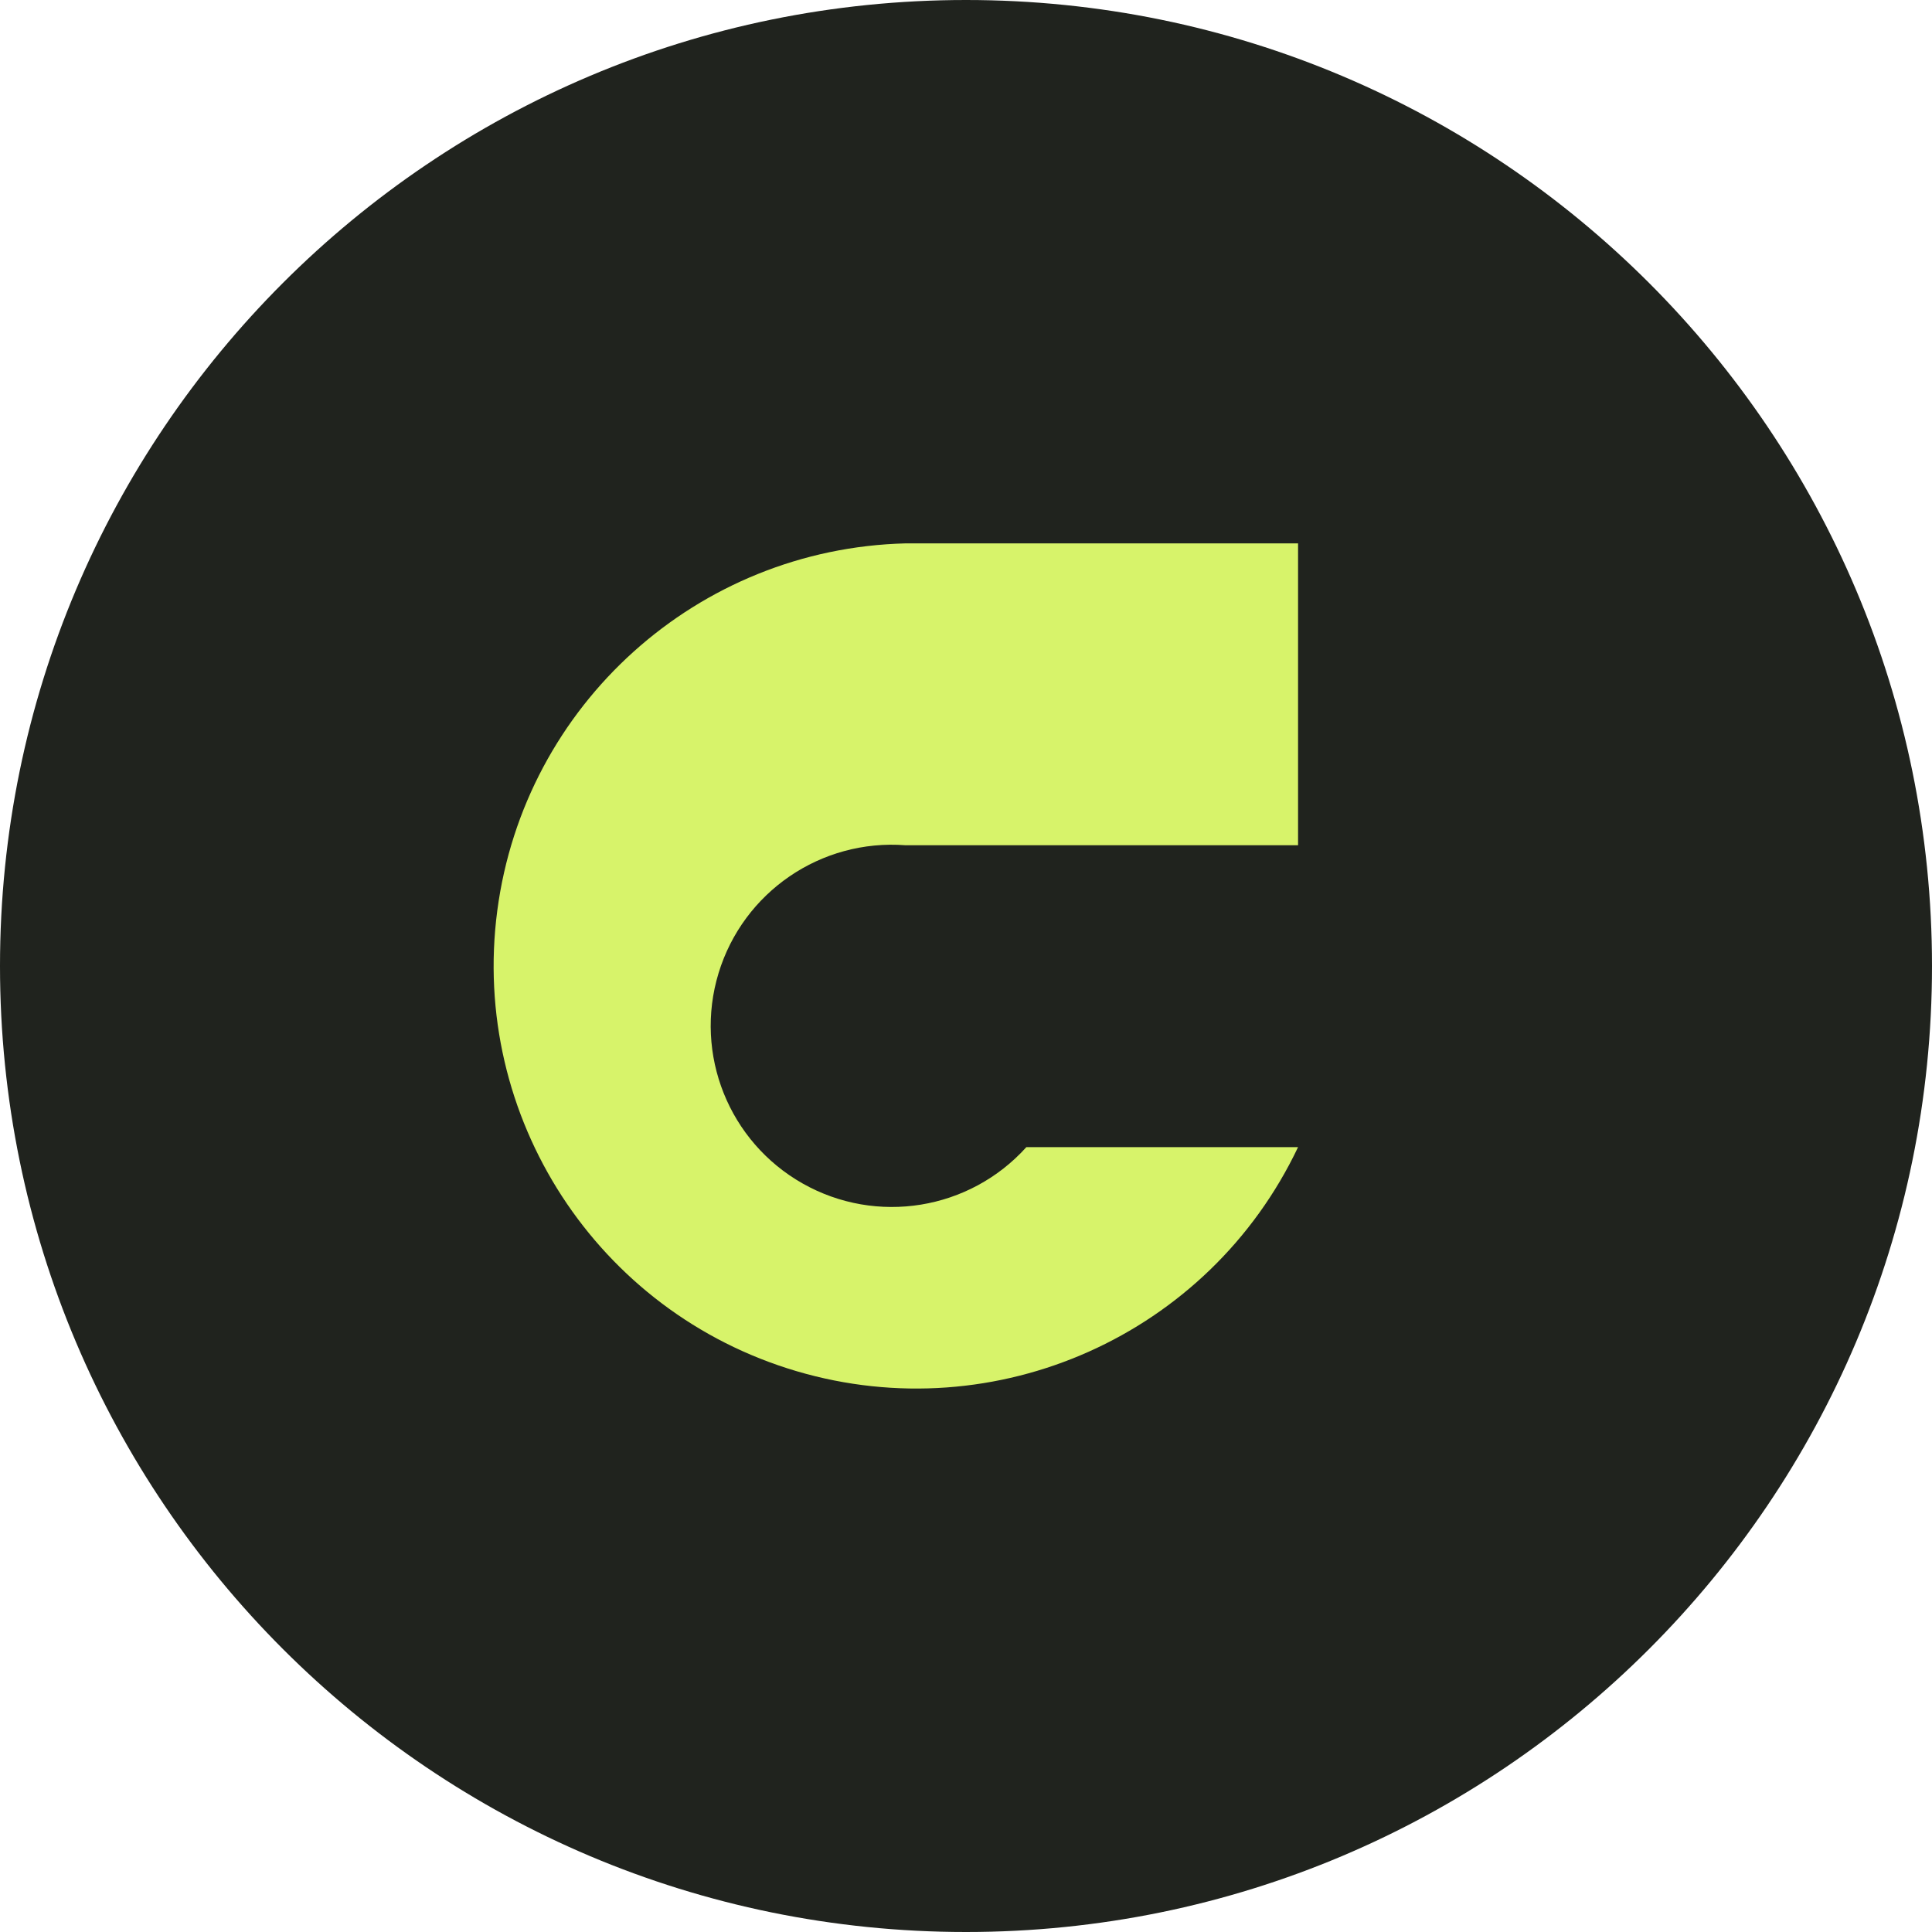
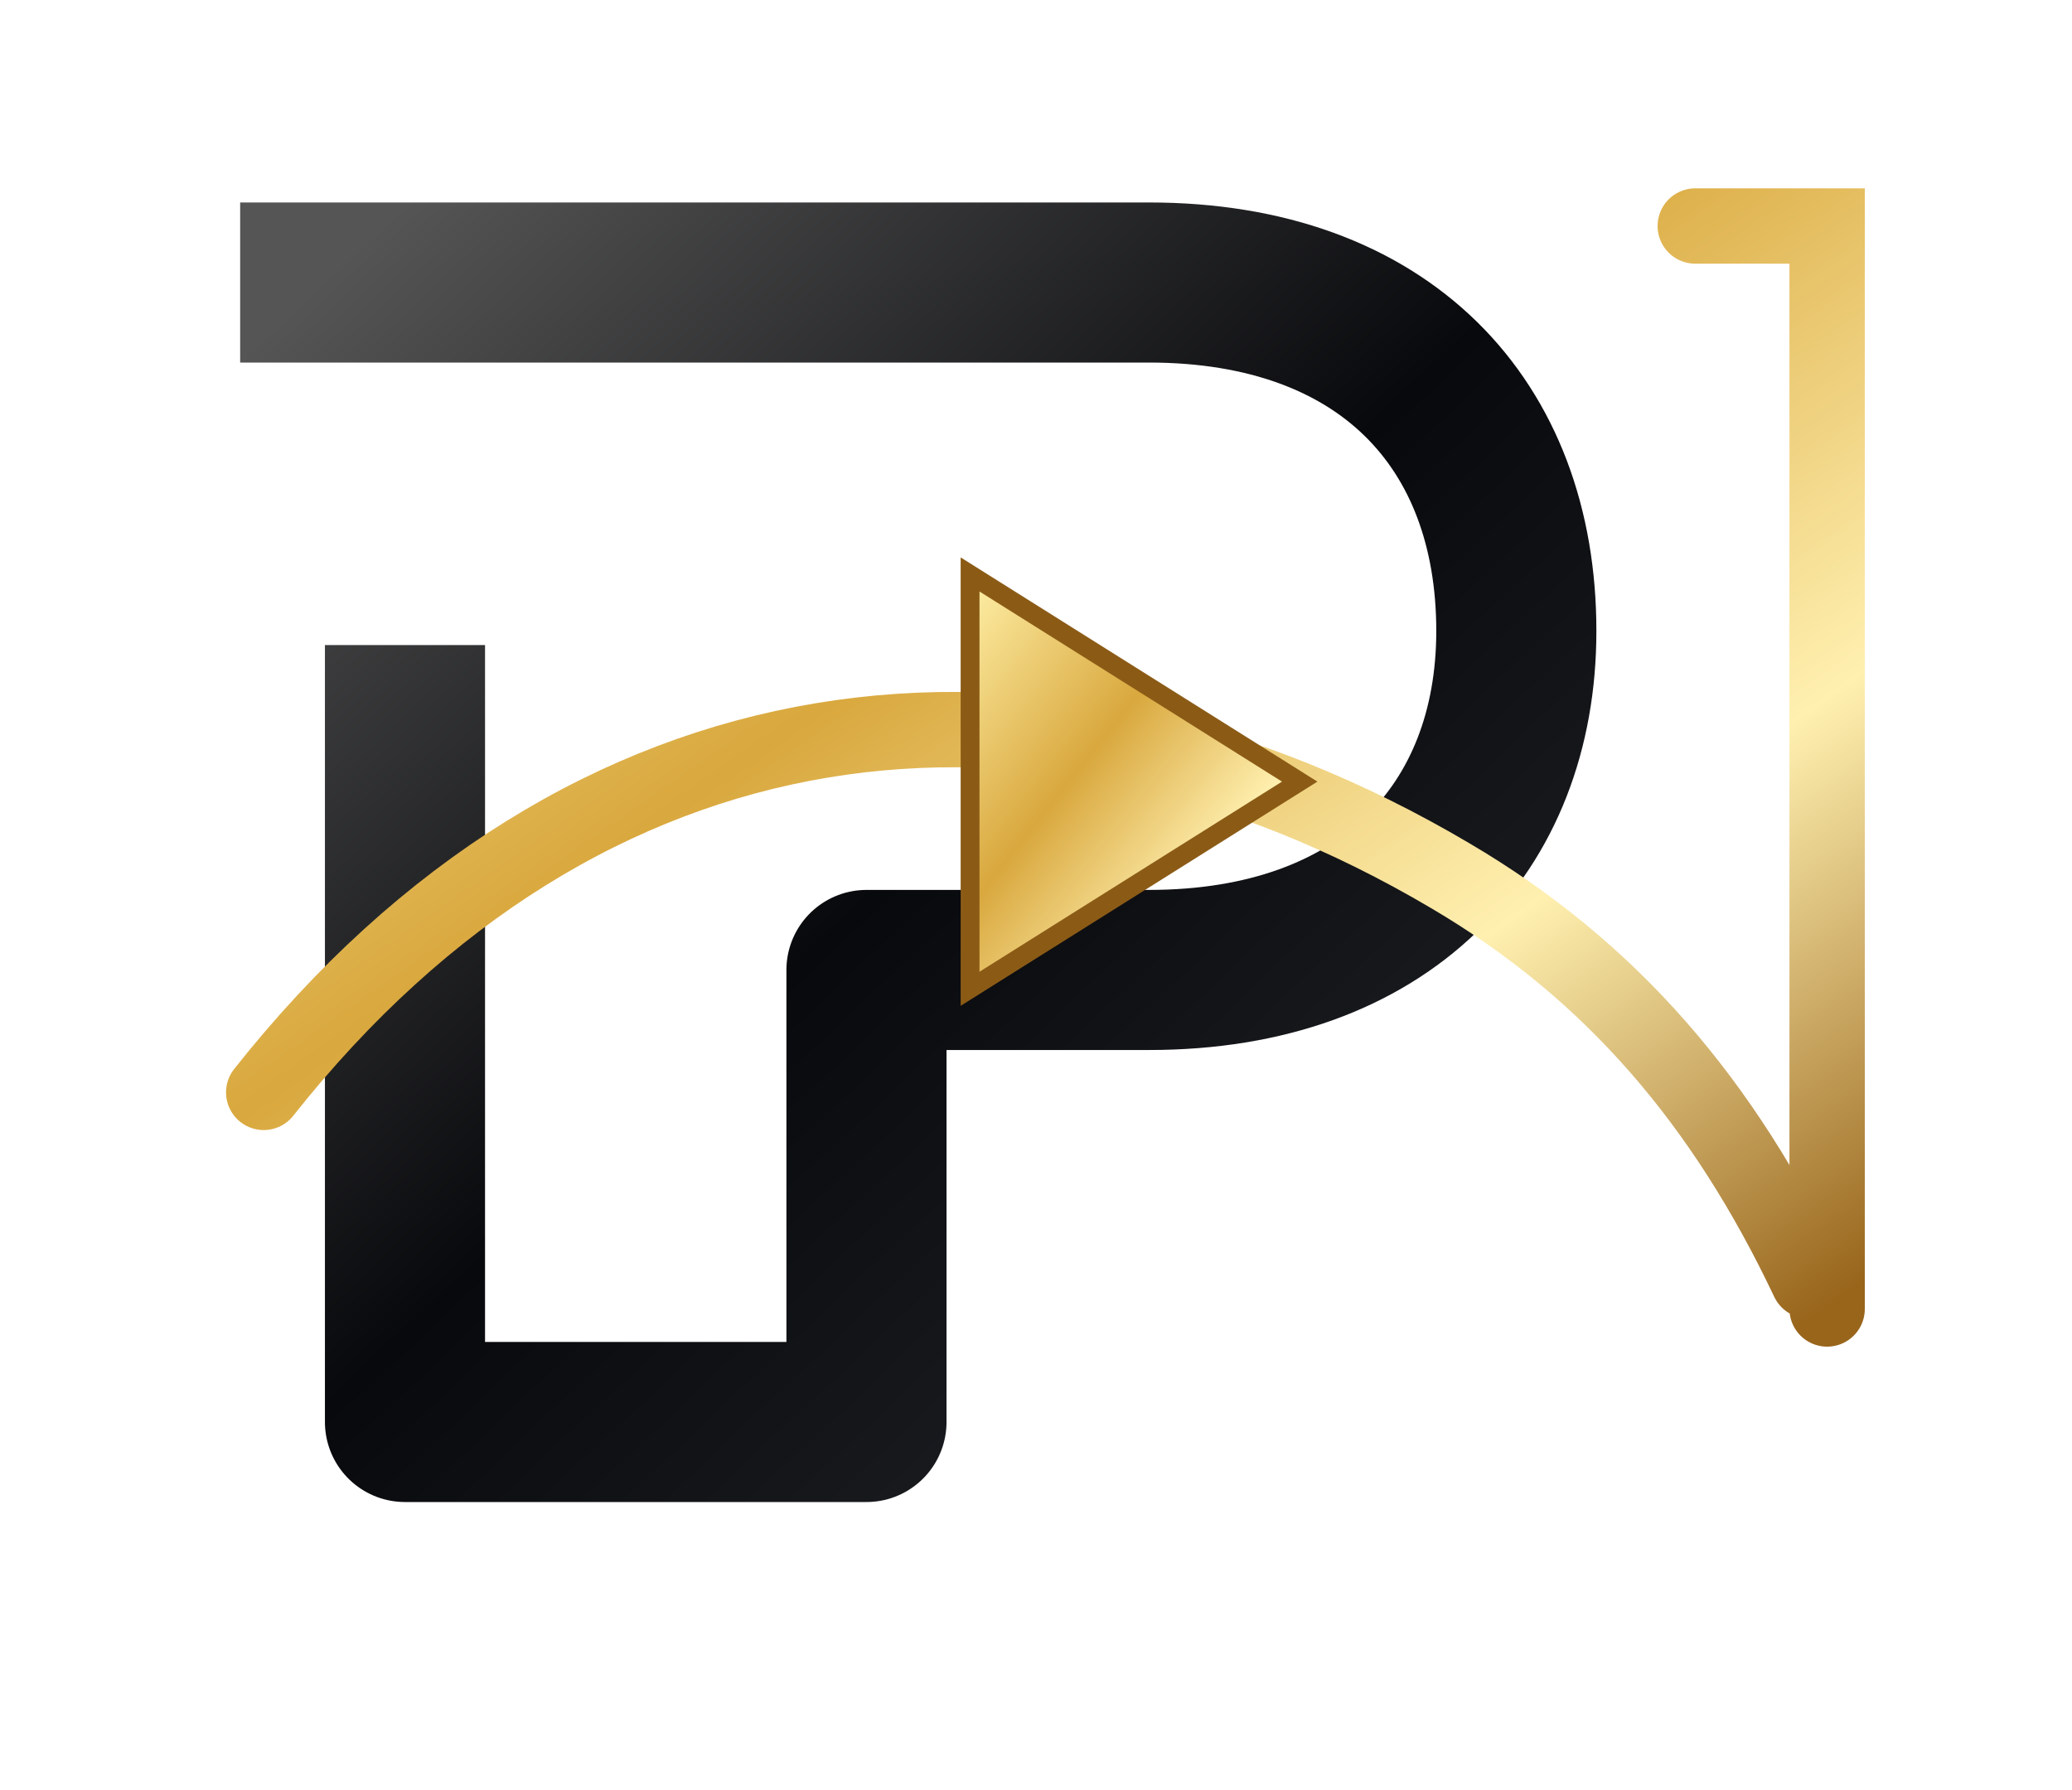
- <svg xmlns="http://www.w3.org/2000/svg" viewBox="0 0 64 64">
-   <rect width="64" height="64" rx="32" fill="#20231e" />
-   <path d="M43 18H30a14 14 0 1 0 13 20h-9a6 6 0 1 1-4-10h13z" fill="#d7f36a" />
+ <svg xmlns="http://www.w3.org/2000/svg" viewBox="0 0 220 190">
+   <defs>
+     <linearGradient id="g" x1="0" y1="0" x2="1" y2="1">
+       <stop stop-color="#fff0a8" />
+       <stop offset=".4" stop-color="#d9a83e" />
+       <stop offset=".72" stop-color="#fff0b0" />
+       <stop offset="1" stop-color="#98651b" />
+     </linearGradient>
+     <linearGradient id="b" x1="0" y1="0" x2="1" y2="1">
+       <stop stop-color="#555" />
+       <stop offset=".5" stop-color="#08090c" />
+       <stop offset="1" stop-color="#24262b" />
+     </linearGradient>
+   </defs>
+   <path d="M34 30h88c25 0 39 15 39 37 0 21-14 36-39 36H92v48H43V77" fill="none" stroke="url(#b)" stroke-width="17" stroke-linecap="square" stroke-linejoin="round" />
+   <path d="M180 24h14v115M28 116c34-43 82-49 126-23 17 10 29 24 38 43" fill="none" stroke="url(#g)" stroke-width="8" stroke-linecap="round" />
+   <path d="M103 61l35 22-35 22z" fill="url(#g)" stroke="#8b5b16" stroke-width="2" />
</svg>
